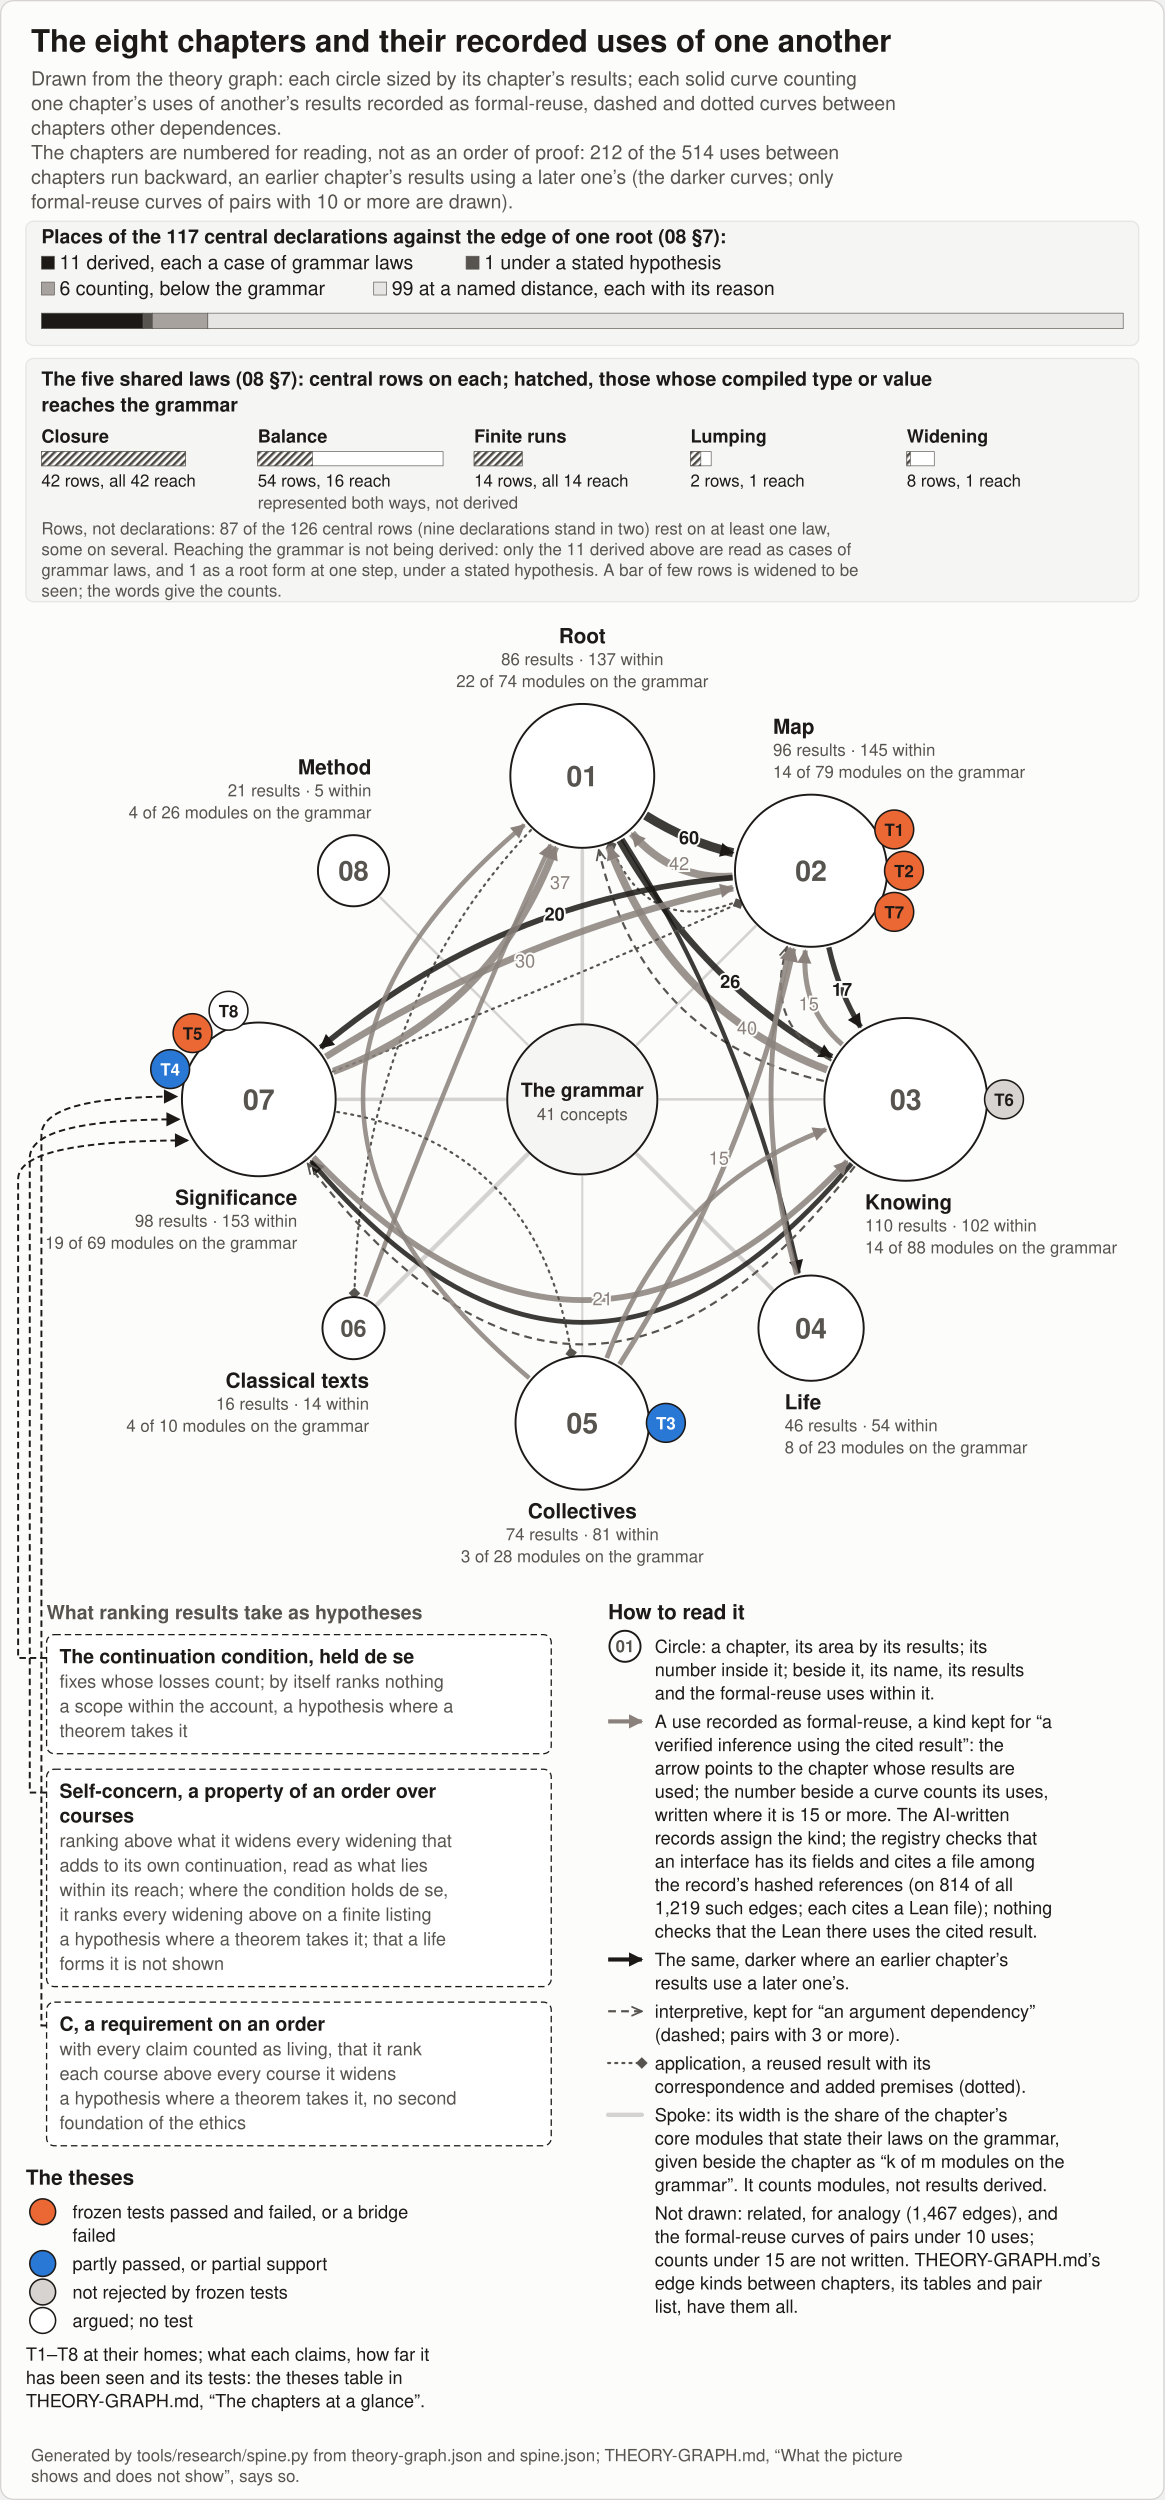
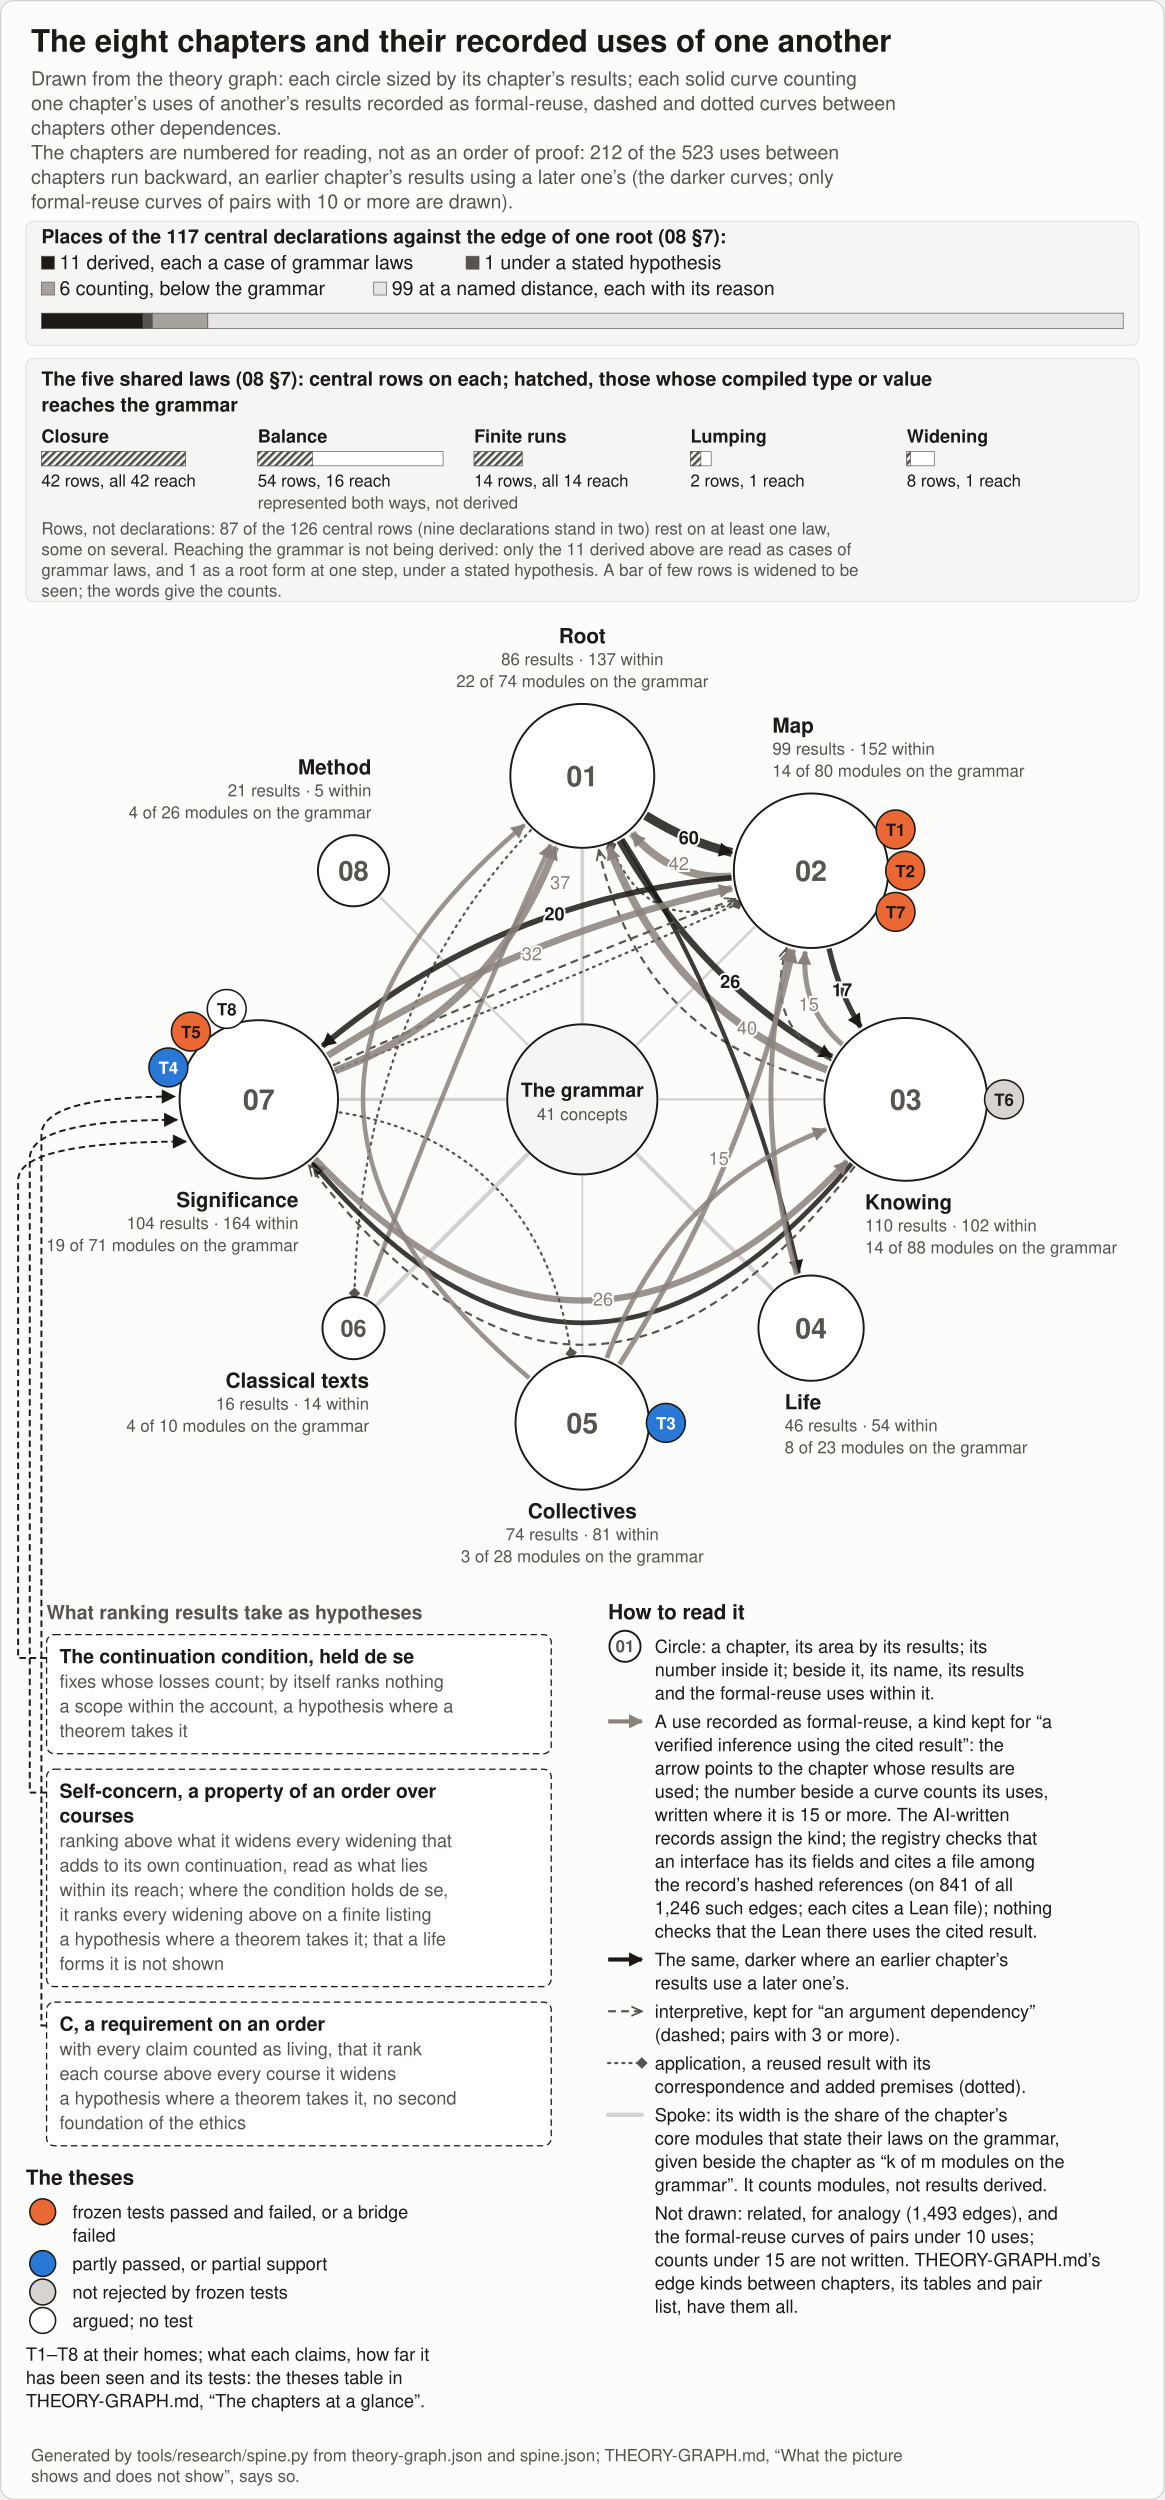
<svg xmlns="http://www.w3.org/2000/svg" viewBox="0 0 900 1932" width="900" height="1932" role="img" aria-labelledby="spine-title spine-desc" font-family="Helvetica, Arial, sans-serif">
  <defs>
    <marker id="fwd" viewBox="0 0 10 10" refX="9" refY="5" markerWidth="11" markerHeight="11" markerUnits="userSpaceOnUse" orient="auto">
      <path d="M0,0 L10,5 L0,10 z" fill="#8a817c" />
    </marker>
    <marker id="back" viewBox="0 0 10 10" refX="9" refY="5" markerWidth="11" markerHeight="11" markerUnits="userSpaceOnUse" orient="auto">
      <path d="M0,0 L10,5 L0,10 z" fill="#1c1917" />
    </marker>
    <marker id="thin" viewBox="0 0 10 10" refX="9" refY="5" markerWidth="9" markerHeight="9" markerUnits="userSpaceOnUse" orient="auto">
      <path d="M0,1 L9,5 L0,9" fill="none" stroke="#57534e" stroke-width="1.5" />
    </marker>
    <marker id="diamond" viewBox="0 0 10 10" refX="5" refY="5" markerWidth="9" markerHeight="9" markerUnits="userSpaceOnUse" orient="auto">
      <path d="M5,0 L10,5 L5,10 L0,5 z" fill="#57534e" />
    </marker>
    <pattern id="reach" width="4" height="4" patternUnits="userSpaceOnUse" patternTransform="rotate(45)">
      <rect width="4" height="4" fill="#ffffff" />
      <rect width="2" height="4" fill="#57534e" />
    </pattern>
  </defs>
  <rect x="0.5" y="0.5" width="899" height="1931" rx="10" fill="#fcfcfb" stroke="#d6d3d1" />
  <text x="24" y="40" font-size="24" font-weight="bold" text-anchor="start" fill="#1c1917">The eight chapters and their recorded uses of one another</text>
  <text x="24" y="66" font-size="15" text-anchor="start" fill="#57534e">Drawn from the theory graph: each circle sized by its chapter’s results; each solid curve counting</text>
  <text x="24" y="85" font-size="15" text-anchor="start" fill="#57534e">one chapter’s uses of another’s results recorded as formal-reuse, dashed and dotted curves between</text>
  <text x="24" y="104" font-size="15" text-anchor="start" fill="#57534e">chapters other dependences.</text>
-   <text x="24" y="123" font-size="15" text-anchor="start" fill="#57534e">The chapters are numbered for reading, not as an order of proof: 212 of the 514 uses between</text>
+   <text x="24" y="123" font-size="15" text-anchor="start" fill="#57534e">The chapters are numbered for reading, not as an order of proof: 212 of the 523 uses between</text>
  <text x="24" y="142" font-size="15" text-anchor="start" fill="#57534e">chapters run backward, an earlier chapter’s results using a later one’s (the darker curves; only</text>
  <text x="24" y="161" font-size="15" text-anchor="start" fill="#57534e">formal-reuse curves of pairs with 10 or more are drawn).</text>
  <rect x="20" y="171" width="860" height="96" rx="6" fill="#f5f5f4" stroke="#e7e5e4" />
  <text x="32" y="188" font-size="15" font-weight="bold" text-anchor="start" fill="#1c1917">Places of the 117 central declarations against the edge of one root (08 §7):</text>
  <rect x="32" y="198" width="10" height="10" fill="#1c1917" stroke="#57534e" stroke-width="0.5" />
  <text x="46" y="208" font-size="15" text-anchor="start" fill="#1c1917">11 derived, each a case of grammar laws</text>
  <rect x="360.2" y="198" width="10" height="10" fill="#57534e" stroke="#57534e" stroke-width="0.5" />
  <text x="374.2" y="208" font-size="15" text-anchor="start" fill="#1c1917">1 under a stated hypothesis</text>
  <rect x="32" y="218" width="10" height="10" fill="#a8a29e" stroke="#57534e" stroke-width="0.5" />
  <text x="46" y="228" font-size="15" text-anchor="start" fill="#1c1917">6 counting, below the grammar</text>
  <rect x="288.8" y="218" width="10" height="10" fill="#e7e5e4" stroke="#57534e" stroke-width="0.5" />
  <text x="302.8" y="228" font-size="15" text-anchor="start" fill="#1c1917">99 at a named distance, each with its reason</text>
  <rect x="32" y="242" width="78.6" height="12" fill="#1c1917" stroke="#57534e" stroke-width="0.5" />
  <rect x="110.6" y="242" width="7.1" height="12" fill="#57534e" stroke="#57534e" stroke-width="0.5" />
  <rect x="117.7" y="242" width="42.9" height="12" fill="#a8a29e" stroke="#57534e" stroke-width="0.5" />
  <rect x="160.6" y="242" width="707.4" height="12" fill="#e7e5e4" stroke="#57534e" stroke-width="0.5" />
  <rect x="20" y="277" width="860" height="188" rx="6" fill="#f5f5f4" stroke="#e7e5e4" />
  <text x="32" y="298" font-size="15" font-weight="bold" text-anchor="start" fill="#1c1917">The five shared laws (08 §7): central rows on each; hatched, those whose compiled type or value</text>
  <text x="32" y="318" font-size="15" font-weight="bold" text-anchor="start" fill="#1c1917">reaches the grammar</text>
  <text x="32" y="342" font-size="14" font-weight="bold" text-anchor="start" fill="#1c1917">Closure</text>
  <rect x="32" y="349" width="111.4" height="11" fill="#ffffff" stroke="#57534e" stroke-width="0.5" />
  <rect x="32" y="349" width="111.4" height="11" fill="url(#reach)" stroke="#57534e" stroke-width="0.5" />
  <text x="32" y="376" font-size="13" text-anchor="start" fill="#1c1917">42 rows, all 42 reach</text>
  <text x="199.2" y="342" font-size="14" font-weight="bold" text-anchor="start" fill="#1c1917">Balance</text>
  <rect x="199.2" y="349" width="143.2" height="11" fill="#ffffff" stroke="#57534e" stroke-width="0.5" />
  <rect x="199.2" y="349" width="42.4" height="11" fill="url(#reach)" stroke="#57534e" stroke-width="0.5" />
  <text x="199.2" y="376" font-size="13" text-anchor="start" fill="#1c1917">54 rows, 16 reach</text>
  <text x="199.2" y="393" font-size="13" text-anchor="start" fill="#57534e">represented both ways, not derived</text>
  <text x="366.4" y="342" font-size="14" font-weight="bold" text-anchor="start" fill="#1c1917">Finite runs</text>
  <rect x="366.4" y="349" width="37.1" height="11" fill="#ffffff" stroke="#57534e" stroke-width="0.5" />
  <rect x="366.4" y="349" width="37.1" height="11" fill="url(#reach)" stroke="#57534e" stroke-width="0.5" />
  <text x="366.4" y="376" font-size="13" text-anchor="start" fill="#1c1917">14 rows, all 14 reach</text>
  <text x="533.6" y="342" font-size="14" font-weight="bold" text-anchor="start" fill="#1c1917">Lumping</text>
  <rect x="533.6" y="349" width="16" height="11" fill="#ffffff" stroke="#57534e" stroke-width="0.5" />
  <rect x="533.6" y="349" width="8" height="11" fill="url(#reach)" stroke="#57534e" stroke-width="0.5" />
  <text x="533.6" y="376" font-size="13" text-anchor="start" fill="#1c1917">2 rows, 1 reach</text>
  <text x="700.8" y="342" font-size="14" font-weight="bold" text-anchor="start" fill="#1c1917">Widening</text>
  <rect x="700.8" y="349" width="21.2" height="11" fill="#ffffff" stroke="#57534e" stroke-width="0.5" />
  <rect x="700.8" y="349" width="2.7" height="11" fill="url(#reach)" stroke="#57534e" stroke-width="0.5" />
  <text x="700.8" y="376" font-size="13" text-anchor="start" fill="#1c1917">8 rows, 1 reach</text>
  <text x="32" y="413" font-size="13" text-anchor="start" fill="#57534e">Rows, not declarations: 87 of the 126 central rows (nine declarations stand in two) rest on at least one law,</text>
  <text x="32" y="429" font-size="13" text-anchor="start" fill="#57534e">some on several. Reaching the grammar is not being derived: only the 11 derived above are read as cases of</text>
  <text x="32" y="445" font-size="13" text-anchor="start" fill="#57534e">grammar laws, and 1 as a root form at one step, under a stated hypothesis. A bar of few rows is widened to be</text>
  <text x="32" y="461" font-size="13" text-anchor="start" fill="#57534e">seen; the words give the counts.</text>
  <line x1="450" y1="657.3" x2="450" y2="789.6" stroke="#a8a29e" stroke-opacity="0.45" stroke-width="2.8" stroke-linecap="round" />
-   <line x1="583.8" y1="715.8" x2="492.4" y2="807.2" stroke="#a8a29e" stroke-opacity="0.45" stroke-width="2.1" stroke-linecap="round" />
+   <line x1="583.1" y1="716.5" x2="492.4" y2="807.2" stroke="#a8a29e" stroke-opacity="0.45" stroke-width="2" stroke-linecap="round" />
  <line x1="635.1" y1="849.6" x2="510" y2="849.6" stroke="#a8a29e" stroke-opacity="0.45" stroke-width="2" stroke-linecap="round" />
  <line x1="596.6" y1="996.2" x2="492.4" y2="892.1" stroke="#a8a29e" stroke-opacity="0.45" stroke-width="3.1" stroke-linecap="round" />
  <line x1="450" y1="1046" x2="450" y2="909.6" stroke="#a8a29e" stroke-opacity="0.45" stroke-width="1.6" stroke-linecap="round" />
  <line x1="291.6" y1="1008" x2="407.6" y2="892.1" stroke="#a8a29e" stroke-opacity="0.45" stroke-width="3.4" stroke-linecap="round" />
-   <line x1="261.4" y1="849.6" x2="390" y2="849.6" stroke="#a8a29e" stroke-opacity="0.45" stroke-width="2.7" stroke-linecap="round" />
+   <line x1="263.2" y1="849.6" x2="390" y2="849.6" stroke="#a8a29e" stroke-opacity="0.45" stroke-width="2.6" stroke-linecap="round" />
  <line x1="294.1" y1="693.7" x2="407.6" y2="807.2" stroke="#a8a29e" stroke-opacity="0.45" stroke-width="1.9" stroke-linecap="round" />
  <circle cx="450" cy="849.6" r="58" fill="#f5f5f4" stroke="#1c1917" stroke-width="1.5" />
  <text x="450" y="847.6" font-size="15" font-weight="bold" text-anchor="middle" fill="#1c1917">The grammar</text>
  <text x="450" y="865.6" font-size="13" text-anchor="middle" fill="#57534e">41 concepts</text>
-   <path d="M498.9,630.2 Q532.3,651 566.6,659" fill="none" stroke="#1c1917" stroke-opacity="0.85" stroke-width="7" marker-end="url(#back)" />
-   <path d="M566.1,677.3 Q520,680.6 488.4,644" fill="none" stroke="#8a817c" stroke-opacity="0.85" stroke-width="6" marker-end="url(#fwd)" />
-   <path d="M570.7,696.2 Q501.7,724.9 472.3,653.9" fill="none" stroke="#57534e" stroke-width="1.7" stroke-dasharray="1.5 4" stroke-linecap="round" marker-end="url(#diamond)" />
+   <path d="M498.9,630.2 Q532.3,651 565.7,658.8" fill="none" stroke="#1c1917" stroke-opacity="0.85" stroke-width="7" marker-end="url(#back)" />
+   <path d="M565.2,677.3 Q520,680.6 488.4,644" fill="none" stroke="#8a817c" stroke-opacity="0.85" stroke-width="6" marker-end="url(#fwd)" />
+   <path d="M569.8,696.6 Q501.7,724.9 472.3,653.9" fill="none" stroke="#57534e" stroke-width="1.7" stroke-dasharray="1.5 4" stroke-linecap="round" marker-end="url(#diamond)" />
  <path d="M478.7,649.7 Q541.1,758.6 642.8,816.9" fill="none" stroke="#1c1917" stroke-opacity="0.85" stroke-width="4.9" marker-end="url(#back)" />
  <path d="M639.2,826.7 Q518.4,781.2 470.7,654.5" fill="none" stroke="#8a817c" stroke-opacity="0.85" stroke-width="5.9" marker-end="url(#fwd)" />
  <path d="M636.6,835.4 Q495.8,803.8 462.8,656.9" fill="none" stroke="#57534e" stroke-width="1.7" stroke-dasharray="6 4" marker-end="url(#thin)" />
  <path d="M481,648.3 Q576,797.5 617.3,983.8" fill="none" stroke="#1c1917" stroke-opacity="0.85" stroke-width="3.3" marker-end="url(#back)" />
  <path d="M410.3,641.5 Q279.7,779.1 273.9,999.4" fill="none" stroke="#57534e" stroke-width="1.7" stroke-dasharray="1.5 4" stroke-linecap="round" marker-end="url(#diamond)" />
  <path d="M282.3,1002 Q353.6,809.7 425.5,652.9" fill="none" stroke="#8a817c" stroke-opacity="0.85" stroke-width="3.5" marker-end="url(#fwd)" />
-   <path d="M640.5,732.1 Q648.6,767.4 665.1,793.7" fill="none" stroke="#1c1917" stroke-opacity="0.85" stroke-width="4.1" marker-end="url(#back)" />
-   <path d="M650.9,807.2 Q619,779.6 622.3,734.5" fill="none" stroke="#8a817c" stroke-opacity="0.85" stroke-width="3.9" marker-end="url(#fwd)" />
-   <path d="M642.5,819.6 Q589.5,791.9 608.3,731.8" fill="none" stroke="#57534e" stroke-width="1.7" stroke-dasharray="6 4" marker-end="url(#thin)" />
-   <path d="M566.2,678.2 Q385.6,694.1 247.8,809.6" fill="none" stroke="#1c1917" stroke-opacity="0.85" stroke-width="4.4" marker-end="url(#back)" />
-   <path d="M251.8,816.7 Q397.8,723.7 566.5,686.3" fill="none" stroke="#8a817c" stroke-opacity="0.85" stroke-width="5.2" marker-end="url(#fwd)" />
-   <path d="M257.4,828 Q416.2,768 570.5,698.3" fill="none" stroke="#57534e" stroke-width="1.7" stroke-dasharray="1.5 4" stroke-linecap="round" marker-end="url(#diamond)" />
-   <path d="M658.1,899.2 Q450,1145.6 240.3,897.3" fill="none" stroke="#1c1917" stroke-opacity="0.85" stroke-width="3.7" marker-end="url(#back)" />
-   <path d="M660.6,901.3 Q450,1177.6 237.8,899.3" fill="none" stroke="#57534e" stroke-width="1.7" stroke-dasharray="6 4" marker-end="url(#thin)" />
-   <path d="M242.2,894.2 Q450,1113.6 654.7,897.5" fill="none" stroke="#8a817c" stroke-opacity="0.85" stroke-width="4.5" marker-end="url(#fwd)" />
-   <path d="M615.6,985.2 Q578.8,849.6 610.6,732.5" fill="none" stroke="#8a817c" stroke-opacity="0.85" stroke-width="3.8" marker-end="url(#fwd)" />
+   <path d="M640.7,733 Q648.6,767.4 665.1,793.7" fill="none" stroke="#1c1917" stroke-opacity="0.85" stroke-width="4.1" marker-end="url(#back)" />
+   <path d="M650.9,807.2 Q619,779.6 622.2,735.4" fill="none" stroke="#8a817c" stroke-opacity="0.85" stroke-width="3.9" marker-end="url(#fwd)" />
+   <path d="M642.5,819.6 Q589.5,791.9 608,732.7" fill="none" stroke="#57534e" stroke-width="1.7" stroke-dasharray="6 4" marker-end="url(#thin)" />
+   <path d="M565.3,678.3 Q385.6,694.1 249.2,808.4" fill="none" stroke="#1c1917" stroke-opacity="0.85" stroke-width="4.4" marker-end="url(#back)" />
+   <path d="M253.3,815.7 Q397.8,723.7 565.6,686.5" fill="none" stroke="#8a817c" stroke-opacity="0.85" stroke-width="5.3" marker-end="url(#fwd)" />
+   <path d="M257.4,823.3 Q410.1,753.3 568,694.7" fill="none" stroke="#57534e" stroke-width="1.7" stroke-dasharray="6 4" marker-end="url(#thin)" />
+   <path d="M259.1,827.3 Q416.2,768 569.6,698.7" fill="none" stroke="#57534e" stroke-width="1.7" stroke-dasharray="1.5 4" stroke-linecap="round" marker-end="url(#diamond)" />
+   <path d="M658.1,899.2 Q450,1145.6 241.4,898.7" fill="none" stroke="#1c1917" stroke-opacity="0.85" stroke-width="3.7" marker-end="url(#back)" />
+   <path d="M660.6,901.3 Q450,1177.6 238.9,900.7" fill="none" stroke="#57534e" stroke-width="1.7" stroke-dasharray="6 4" marker-end="url(#thin)" />
+   <path d="M243.4,895.5 Q450,1113.6 654.7,897.5" fill="none" stroke="#8a817c" stroke-opacity="0.85" stroke-width="4.9" marker-end="url(#fwd)" />
+   <path d="M615.6,985.2 Q578.8,849.6 610.3,733.4" fill="none" stroke="#8a817c" stroke-opacity="0.85" stroke-width="3.8" marker-end="url(#fwd)" />
  <path d="M409,1065 Q154,849.6 405.2,637.5" fill="none" stroke="#8a817c" stroke-opacity="0.85" stroke-width="3.5" marker-end="url(#fwd)" />
-   <path d="M478.8,1054.4 Q576,901.8 613.4,733.2" fill="none" stroke="#8a817c" stroke-opacity="0.85" stroke-width="3.9" marker-end="url(#fwd)" />
+   <path d="M478.8,1054.4 Q576,901.8 613.2,734.1" fill="none" stroke="#8a817c" stroke-opacity="0.85" stroke-width="3.9" marker-end="url(#fwd)" />
  <path d="M468.9,1049.5 Q518.4,918.1 638.3,872.9" fill="none" stroke="#8a817c" stroke-opacity="0.85" stroke-width="3.7" marker-end="url(#fwd)" />
-   <path d="M257.5,828 Q381.6,781.2 429.3,654.5" fill="none" stroke="#8a817c" stroke-opacity="0.85" stroke-width="5.7" marker-end="url(#fwd)" />
-   <path d="M260.6,859.3 Q415.5,884.1 441.4,1045.7" fill="none" stroke="#57534e" stroke-width="1.7" stroke-dasharray="1.5 4" stroke-linecap="round" marker-end="url(#diamond)" />
+   <path d="M259.1,827.4 Q381.6,781.2 429.3,654.5" fill="none" stroke="#8a817c" stroke-opacity="0.85" stroke-width="5.7" marker-end="url(#fwd)" />
+   <path d="M262.4,859.6 Q415.5,884.1 441.4,1045.7" fill="none" stroke="#57534e" stroke-width="1.7" stroke-dasharray="1.5 4" stroke-linecap="round" marker-end="url(#diamond)" />
  <circle cx="450" cy="599.6" r="55.6" fill="#ffffff" stroke="#1c1917" stroke-width="1.5" />
  <text x="450" y="607.6" font-size="22" font-weight="bold" text-anchor="middle" fill="#57534e">01</text>
  <text x="450" y="497" font-size="16" font-weight="bold" text-anchor="middle" fill="#1c1917" stroke="#fcfcfb" stroke-width="3" paint-order="stroke">Root</text>
  <text x="450" y="514" font-size="13" text-anchor="middle" fill="#57534e" stroke="#fcfcfb" stroke-width="3" paint-order="stroke">86 results · 137 within</text>
  <text x="450" y="531" font-size="13" text-anchor="middle" fill="#57534e" stroke="#fcfcfb" stroke-width="3" paint-order="stroke">22 of 74 modules on the grammar</text>
-   <circle cx="626.8" cy="672.9" r="58.8" fill="#ffffff" stroke="#1c1917" stroke-width="1.5" />
+   <circle cx="626.8" cy="672.9" r="59.7" fill="#ffffff" stroke="#1c1917" stroke-width="1.5" />
  <text x="626.8" y="680.8" font-size="22" font-weight="bold" text-anchor="middle" fill="#57534e">02</text>
-   <text x="597.4" y="567.1" font-size="16" font-weight="bold" text-anchor="start" fill="#1c1917" stroke="#fcfcfb" stroke-width="3" paint-order="stroke">Map</text>
-   <text x="597.4" y="584.1" font-size="13" text-anchor="start" fill="#57534e" stroke="#fcfcfb" stroke-width="3" paint-order="stroke">96 results · 145 within</text>
-   <text x="597.4" y="601.1" font-size="13" text-anchor="start" fill="#57534e" stroke="#fcfcfb" stroke-width="3" paint-order="stroke">14 of 79 modules on the grammar</text>
+   <text x="596.9" y="566.2" font-size="16" font-weight="bold" text-anchor="start" fill="#1c1917" stroke="#fcfcfb" stroke-width="3" paint-order="stroke">Map</text>
+   <text x="596.9" y="583.2" font-size="13" text-anchor="start" fill="#57534e" stroke="#fcfcfb" stroke-width="3" paint-order="stroke">99 results · 152 within</text>
+   <text x="596.9" y="600.2" font-size="13" text-anchor="start" fill="#57534e" stroke="#fcfcfb" stroke-width="3" paint-order="stroke">14 of 80 modules on the grammar</text>
  <circle cx="700" cy="849.6" r="62.9" fill="#ffffff" stroke="#1c1917" stroke-width="1.5" />
  <text x="700" y="857.6" font-size="22" font-weight="bold" text-anchor="middle" fill="#57534e">03</text>
  <text x="668.5" y="934.6" font-size="16" font-weight="bold" text-anchor="start" fill="#1c1917" stroke="#fcfcfb" stroke-width="3" paint-order="stroke">Knowing</text>
  <text x="668.5" y="951.6" font-size="13" text-anchor="start" fill="#57534e" stroke="#fcfcfb" stroke-width="3" paint-order="stroke">110 results · 102 within</text>
  <text x="668.5" y="968.6" font-size="13" text-anchor="start" fill="#57534e" stroke="#fcfcfb" stroke-width="3" paint-order="stroke">14 of 88 modules on the grammar</text>
  <circle cx="626.8" cy="1026.4" r="40.7" fill="#ffffff" stroke="#1c1917" stroke-width="1.5" />
  <text x="626.8" y="1034.3" font-size="22" font-weight="bold" text-anchor="middle" fill="#57534e">04</text>
  <text x="606.4" y="1089.1" font-size="16" font-weight="bold" text-anchor="start" fill="#1c1917" stroke="#fcfcfb" stroke-width="3" paint-order="stroke">Life</text>
  <text x="606.4" y="1106.1" font-size="13" text-anchor="start" fill="#57534e" stroke="#fcfcfb" stroke-width="3" paint-order="stroke">46 results · 54 within</text>
  <text x="606.4" y="1123.1" font-size="13" text-anchor="start" fill="#57534e" stroke="#fcfcfb" stroke-width="3" paint-order="stroke">8 of 23 modules on the grammar</text>
  <circle cx="450" cy="1099.6" r="51.6" fill="#ffffff" stroke="#1c1917" stroke-width="1.5" />
  <text x="450" y="1107.6" font-size="22" font-weight="bold" text-anchor="middle" fill="#57534e">05</text>
  <text x="450" y="1173.3" font-size="16" font-weight="bold" text-anchor="middle" fill="#1c1917" stroke="#fcfcfb" stroke-width="3" paint-order="stroke">Collectives</text>
  <text x="450" y="1190.3" font-size="13" text-anchor="middle" fill="#57534e" stroke="#fcfcfb" stroke-width="3" paint-order="stroke">74 results · 81 within</text>
  <text x="450" y="1207.3" font-size="13" text-anchor="middle" fill="#57534e" stroke="#fcfcfb" stroke-width="3" paint-order="stroke">3 of 28 modules on the grammar</text>
  <circle cx="273.2" cy="1026.4" r="24" fill="#ffffff" stroke="#1c1917" stroke-width="1.5" />
  <text x="273.2" y="1032.9" font-size="18" font-weight="bold" text-anchor="middle" fill="#57534e">06</text>
  <text x="285.2" y="1072.4" font-size="16" font-weight="bold" text-anchor="end" fill="#1c1917" stroke="#fcfcfb" stroke-width="3" paint-order="stroke">Classical texts</text>
  <text x="285.2" y="1089.4" font-size="13" text-anchor="end" fill="#57534e" stroke="#fcfcfb" stroke-width="3" paint-order="stroke">16 results · 14 within</text>
  <text x="285.2" y="1106.4" font-size="13" text-anchor="end" fill="#57534e" stroke="#fcfcfb" stroke-width="3" paint-order="stroke">4 of 10 modules on the grammar</text>
-   <circle cx="200" cy="849.6" r="59.4" fill="#ffffff" stroke="#1c1917" stroke-width="1.5" />
+   <circle cx="200" cy="849.6" r="61.2" fill="#ffffff" stroke="#1c1917" stroke-width="1.5" />
  <text x="200" y="857.6" font-size="22" font-weight="bold" text-anchor="middle" fill="#57534e">07</text>
-   <text x="229.7" y="931" font-size="16" font-weight="bold" text-anchor="end" fill="#1c1917" stroke="#fcfcfb" stroke-width="3" paint-order="stroke">Significance</text>
-   <text x="229.7" y="948" font-size="13" text-anchor="end" fill="#57534e" stroke="#fcfcfb" stroke-width="3" paint-order="stroke">98 results · 153 within</text>
-   <text x="229.7" y="965" font-size="13" text-anchor="end" fill="#57534e" stroke="#fcfcfb" stroke-width="3" paint-order="stroke">19 of 69 modules on the grammar</text>
+   <text x="230.6" y="932.8" font-size="16" font-weight="bold" text-anchor="end" fill="#1c1917" stroke="#fcfcfb" stroke-width="3" paint-order="stroke">Significance</text>
+   <text x="230.6" y="949.8" font-size="13" text-anchor="end" fill="#57534e" stroke="#fcfcfb" stroke-width="3" paint-order="stroke">104 results · 164 within</text>
+   <text x="230.6" y="966.8" font-size="13" text-anchor="end" fill="#57534e" stroke="#fcfcfb" stroke-width="3" paint-order="stroke">19 of 71 modules on the grammar</text>
  <circle cx="273.2" cy="672.9" r="27.5" fill="#ffffff" stroke="#1c1917" stroke-width="1.5" />
  <text x="273.2" y="680.4" font-size="21" font-weight="bold" text-anchor="middle" fill="#57534e">08</text>
  <text x="287" y="598.4" font-size="16" font-weight="bold" text-anchor="end" fill="#1c1917" stroke="#fcfcfb" stroke-width="3" paint-order="stroke">Method</text>
  <text x="287" y="615.4" font-size="13" text-anchor="end" fill="#57534e" stroke="#fcfcfb" stroke-width="3" paint-order="stroke">21 results · 5 within</text>
  <text x="287" y="632.4" font-size="13" text-anchor="end" fill="#57534e" stroke="#fcfcfb" stroke-width="3" paint-order="stroke">4 of 26 modules on the grammar</text>
-   <circle cx="691.1" cy="641" r="15" fill="#eb6834" stroke="#1c1917" stroke-width="1.2" />
-   <text x="691.1" y="646" font-size="13" font-weight="bold" text-anchor="middle" fill="#1c1917">T1</text>
-   <circle cx="698.6" cy="672.9" r="15" fill="#eb6834" stroke="#1c1917" stroke-width="1.2" />
-   <text x="698.6" y="677.9" font-size="13" font-weight="bold" text-anchor="middle" fill="#1c1917">T2</text>
-   <circle cx="691.1" cy="704.7" r="15" fill="#eb6834" stroke="#1c1917" stroke-width="1.2" />
-   <text x="691.1" y="709.7" font-size="13" font-weight="bold" text-anchor="middle" fill="#1c1917">T7</text>
+   <circle cx="692.1" cy="641" r="15" fill="#eb6834" stroke="#1c1917" stroke-width="1.2" />
+   <text x="692.1" y="646" font-size="13" font-weight="bold" text-anchor="middle" fill="#1c1917">T1</text>
+   <circle cx="699.5" cy="672.9" r="15" fill="#eb6834" stroke="#1c1917" stroke-width="1.2" />
+   <text x="699.5" y="677.9" font-size="13" font-weight="bold" text-anchor="middle" fill="#1c1917">T2</text>
+   <circle cx="692.1" cy="704.7" r="15" fill="#eb6834" stroke="#1c1917" stroke-width="1.2" />
+   <text x="692.1" y="709.7" font-size="13" font-weight="bold" text-anchor="middle" fill="#1c1917">T7</text>
  <circle cx="514.6" cy="1099.6" r="15" fill="#2a78d6" stroke="#1c1917" stroke-width="1.2" />
  <text x="514.6" y="1104.6" font-size="13" font-weight="bold" text-anchor="middle" fill="#ffffff">T3</text>
-   <circle cx="131.5" cy="826.2" r="15" fill="#2a78d6" stroke="#1c1917" stroke-width="1.2" />
-   <text x="131.5" y="831.2" font-size="13" font-weight="bold" text-anchor="middle" fill="#ffffff">T4</text>
-   <circle cx="148.8" cy="798.4" r="15" fill="#eb6834" stroke="#1c1917" stroke-width="1.2" />
-   <text x="148.8" y="803.4" font-size="13" font-weight="bold" text-anchor="middle" fill="#1c1917">T5</text>
-   <circle cx="176.6" cy="781.1" r="15" fill="#ffffff" stroke="#1c1917" stroke-width="1.2" />
-   <text x="176.6" y="786.1" font-size="13" font-weight="bold" text-anchor="middle" fill="#1c1917">T8</text>
+   <circle cx="130.1" cy="824.9" r="15" fill="#2a78d6" stroke="#1c1917" stroke-width="1.2" />
+   <text x="130.1" y="829.9" font-size="13" font-weight="bold" text-anchor="middle" fill="#ffffff">T4</text>
+   <circle cx="147.5" cy="797.2" r="15" fill="#eb6834" stroke="#1c1917" stroke-width="1.2" />
+   <text x="147.5" y="802.2" font-size="13" font-weight="bold" text-anchor="middle" fill="#1c1917">T5</text>
+   <circle cx="175.2" cy="779.7" r="15" fill="#ffffff" stroke="#1c1917" stroke-width="1.2" />
+   <text x="175.2" y="784.7" font-size="13" font-weight="bold" text-anchor="middle" fill="#1c1917">T8</text>
  <circle cx="775.9" cy="849.6" r="15" fill="#d6d3d1" stroke="#1c1917" stroke-width="1.2" />
  <text x="775.9" y="854.6" font-size="13" font-weight="bold" text-anchor="middle" fill="#1c1917">T6</text>
-   <text x="532.5" y="652.3" font-size="14" font-weight="bold" text-anchor="middle" fill="#1c1917" stroke="#fcfcfb" stroke-width="3" paint-order="stroke">60</text>
-   <text x="524.8" y="672.4" font-size="14" text-anchor="middle" fill="#8a817c" stroke="#fcfcfb" stroke-width="3" paint-order="stroke">42</text>
+   <text x="532.3" y="652.3" font-size="14" font-weight="bold" text-anchor="middle" fill="#1c1917" stroke="#fcfcfb" stroke-width="3" paint-order="stroke">60</text>
+   <text x="524.6" y="672.4" font-size="14" text-anchor="middle" fill="#8a817c" stroke="#fcfcfb" stroke-width="3" paint-order="stroke">42</text>
  <text x="577.3" y="799.4" font-size="14" text-anchor="middle" fill="#8a817c" stroke="#fcfcfb" stroke-width="3" paint-order="stroke">40</text>
-   <text x="432.8" y="687" font-size="14" text-anchor="middle" fill="#8a817c" stroke="#fcfcfb" stroke-width="3" paint-order="stroke">37</text>
-   <text x="405.8" y="747.6" font-size="14" text-anchor="middle" fill="#8a817c" stroke="#fcfcfb" stroke-width="3" paint-order="stroke">30</text>
+   <text x="432.9" y="687" font-size="14" text-anchor="middle" fill="#8a817c" stroke="#fcfcfb" stroke-width="3" paint-order="stroke">37</text>
+   <text x="411" y="742.1" font-size="14" text-anchor="middle" fill="#8a817c" stroke="#fcfcfb" stroke-width="3" paint-order="stroke">32</text>
  <text x="564.3" y="763.5" font-size="14" font-weight="bold" text-anchor="middle" fill="#1c1917" stroke="#fcfcfb" stroke-width="3" paint-order="stroke">26</text>
-   <text x="465.7" y="1008.7" font-size="14" text-anchor="middle" fill="#8a817c" stroke="#fcfcfb" stroke-width="3" paint-order="stroke">21</text>
-   <text x="428.6" y="711.4" font-size="14" font-weight="bold" text-anchor="middle" fill="#1c1917" stroke="#fcfcfb" stroke-width="3" paint-order="stroke">20</text>
-   <text x="650.7" y="769.6" font-size="14" font-weight="bold" text-anchor="middle" fill="#1c1917" stroke="#fcfcfb" stroke-width="3" paint-order="stroke">17</text>
-   <text x="625" y="780.8" font-size="14" text-anchor="middle" fill="#8a817c" stroke="#fcfcfb" stroke-width="3" paint-order="stroke">15</text>
-   <text x="555.5" y="900" font-size="14" text-anchor="middle" fill="#8a817c" stroke="#fcfcfb" stroke-width="3" paint-order="stroke">15</text>
+   <text x="466" y="1009" font-size="14" text-anchor="middle" fill="#8a817c" stroke="#fcfcfb" stroke-width="3" paint-order="stroke">26</text>
+   <text x="428.5" y="711.2" font-size="14" font-weight="bold" text-anchor="middle" fill="#1c1917" stroke="#fcfcfb" stroke-width="3" paint-order="stroke">20</text>
+   <text x="650.7" y="769.9" font-size="14" font-weight="bold" text-anchor="middle" fill="#1c1917" stroke="#fcfcfb" stroke-width="3" paint-order="stroke">17</text>
+   <text x="625" y="781.1" font-size="14" text-anchor="middle" fill="#8a817c" stroke="#fcfcfb" stroke-width="3" paint-order="stroke">15</text>
+   <text x="555.4" y="900.2" font-size="14" text-anchor="middle" fill="#8a817c" stroke="#fcfcfb" stroke-width="3" paint-order="stroke">15</text>
  <text x="36" y="1251.3" font-size="15" font-weight="bold" text-anchor="start" fill="#57534e">What ranking results take as hypotheses</text>
  <rect x="36" y="1263.256" width="390" height="92" rx="6" fill="#ffffff" stroke="#1c1917" stroke-dasharray="5 3" />
  <text x="46" y="1285.3" font-size="15" font-weight="bold" text-anchor="start" fill="#1c1917">The continuation condition, held de se</text>
  <text x="46" y="1304.3" font-size="14" text-anchor="start" fill="#57534e">fixes whose losses count; by itself ranks nothing</text>
  <text x="46" y="1323.3" font-size="14" text-anchor="start" fill="#57534e">a scope within the account, a hypothesis where a</text>
  <text x="46" y="1342.3" font-size="14" text-anchor="start" fill="#57534e">theorem takes it</text>
-   <path d="M36,1281.3 L14,1281.3 L14,911.3 Q14,881.3 145.1,881.3" fill="none" stroke="#1c1917" stroke-width="1.5" stroke-dasharray="5 3" marker-end="url(#back)" />
+   <path d="M36,1281.3 L14,1281.3 L14,912.2 Q14,882.2 143.5,882.2" fill="none" stroke="#1c1917" stroke-width="1.5" stroke-dasharray="5 3" marker-end="url(#back)" />
  <rect x="36" y="1367.256" width="390" height="168" rx="6" fill="#ffffff" stroke="#1c1917" stroke-dasharray="5 3" />
  <text x="46" y="1389.3" font-size="15" font-weight="bold" text-anchor="start" fill="#1c1917">Self-concern, a property of an order over</text>
  <text x="46" y="1408.3" font-size="15" font-weight="bold" text-anchor="start" fill="#1c1917">courses</text>
  <text x="46" y="1427.3" font-size="14" text-anchor="start" fill="#57534e">ranking above what it widens every widening that</text>
  <text x="46" y="1446.3" font-size="14" text-anchor="start" fill="#57534e">adds to its own continuation, read as what lies</text>
  <text x="46" y="1465.3" font-size="14" text-anchor="start" fill="#57534e">within its reach; where the condition holds de se,</text>
  <text x="46" y="1484.3" font-size="14" text-anchor="start" fill="#57534e">it ranks every widening above on a finite listing</text>
  <text x="46" y="1503.3" font-size="14" text-anchor="start" fill="#57534e">a hypothesis where a theorem takes it; that a life</text>
  <text x="46" y="1522.3" font-size="14" text-anchor="start" fill="#57534e">forms it is not shown</text>
-   <path d="M36,1385.3 L23,1385.3 L23,895 Q23,865 138.5,865" fill="none" stroke="#1c1917" stroke-width="1.5" stroke-dasharray="5 3" marker-end="url(#back)" />
+   <path d="M36,1385.3 L23,1385.3 L23,895.4 Q23,865.4 136.7,865.4" fill="none" stroke="#1c1917" stroke-width="1.5" stroke-dasharray="5 3" marker-end="url(#back)" />
  <rect x="36" y="1547.256" width="390" height="111" rx="6" fill="#ffffff" stroke="#1c1917" stroke-dasharray="5 3" />
  <text x="46" y="1569.3" font-size="15" font-weight="bold" text-anchor="start" fill="#1c1917">C, a requirement on an order</text>
  <text x="46" y="1588.3" font-size="14" text-anchor="start" fill="#57534e">with every claim counted as living, that it rank</text>
  <text x="46" y="1607.3" font-size="14" text-anchor="start" fill="#57534e">each course above every course it widens</text>
  <text x="46" y="1626.3" font-size="14" text-anchor="start" fill="#57534e">a hypothesis where a theorem takes it, no second</text>
  <text x="46" y="1645.3" font-size="14" text-anchor="start" fill="#57534e">foundation of the ethics</text>
-   <path d="M36,1565.3 L32,1565.3 L32,877.4 Q32,847.4 136.6,847.4" fill="none" stroke="#1c1917" stroke-width="1.5" stroke-dasharray="5 3" marker-end="url(#back)" />
+   <path d="M36,1565.3 L32,1565.3 L32,877.4 Q32,847.4 134.9,847.4" fill="none" stroke="#1c1917" stroke-width="1.5" stroke-dasharray="5 3" marker-end="url(#back)" />
  <text x="20" y="1688.3" font-size="16" font-weight="bold" text-anchor="start" fill="#1c1917">The theses</text>
  <circle cx="33" cy="1709.256" r="10" fill="#eb6834" stroke="#1c1917" stroke-width="1.2" />
  <text x="56" y="1714.3" font-size="14" text-anchor="start" fill="#1c1917">frozen tests passed and failed, or a bridge</text>
  <text x="56" y="1732.3" font-size="14" text-anchor="start" fill="#1c1917">failed</text>
  <circle cx="33" cy="1749.256" r="10" fill="#2a78d6" stroke="#1c1917" stroke-width="1.2" />
  <text x="56" y="1754.3" font-size="14" text-anchor="start" fill="#1c1917">partly passed, or partial support</text>
  <circle cx="33" cy="1771.256" r="10" fill="#d6d3d1" stroke="#1c1917" stroke-width="1.2" />
  <text x="56" y="1776.3" font-size="14" text-anchor="start" fill="#1c1917">not rejected by frozen tests</text>
  <circle cx="33" cy="1793.256" r="10" fill="#ffffff" stroke="#1c1917" stroke-width="1.2" />
  <text x="56" y="1798.3" font-size="14" text-anchor="start" fill="#1c1917">argued; no test</text>
  <text x="20" y="1824.3" font-size="14" text-anchor="start" fill="#1c1917">T1–T8 at their homes; what each claims, how far it</text>
  <text x="20" y="1842.3" font-size="14" text-anchor="start" fill="#1c1917">has been seen and its tests: the theses table in</text>
  <text x="20" y="1860.3" font-size="14" text-anchor="start" fill="#1c1917">THEORY-GRAPH.md, “The chapters at a glance”.</text>
  <text x="470" y="1251.3" font-size="16" font-weight="bold" text-anchor="start" fill="#1c1917">How to read it</text>
  <circle cx="483" cy="1272.256" r="12" fill="#ffffff" stroke="#1c1917" stroke-width="1.5" />
  <text x="483" y="1276.8" font-size="13" font-weight="bold" text-anchor="middle" fill="#57534e">01</text>
  <text x="506" y="1277.3" font-size="14" text-anchor="start" fill="#1c1917">Circle: a chapter, its area by its results; its</text>
  <text x="506" y="1295.3" font-size="14" text-anchor="start" fill="#1c1917">number inside it; beside it, its name, its results</text>
  <text x="506" y="1313.3" font-size="14" text-anchor="start" fill="#1c1917">and the formal-reuse uses within it.</text>
  <line x1="470" y1="1330.3" x2="496" y2="1330.3" stroke="#8a817c" stroke-width="3.2" marker-end="url(#fwd)" />
  <text x="506" y="1335.3" font-size="14" text-anchor="start" fill="#1c1917">A use recorded as formal-reuse, a kind kept for “a</text>
  <text x="506" y="1353.3" font-size="14" text-anchor="start" fill="#1c1917">verified inference using the cited result”: the</text>
  <text x="506" y="1371.3" font-size="14" text-anchor="start" fill="#1c1917">arrow points to the chapter whose results are</text>
  <text x="506" y="1389.3" font-size="14" text-anchor="start" fill="#1c1917">used; the number beside a curve counts its uses,</text>
  <text x="506" y="1407.3" font-size="14" text-anchor="start" fill="#1c1917">written where it is 15 or more. The AI-written</text>
  <text x="506" y="1425.3" font-size="14" text-anchor="start" fill="#1c1917">records assign the kind; the registry checks that</text>
  <text x="506" y="1443.3" font-size="14" text-anchor="start" fill="#1c1917">an interface has its fields and cites a file among</text>
-   <text x="506" y="1461.3" font-size="14" text-anchor="start" fill="#1c1917">the record’s hashed references (on 814 of all</text>
-   <text x="506" y="1479.3" font-size="14" text-anchor="start" fill="#1c1917">1,219 such edges; each cites a Lean file); nothing</text>
+   <text x="506" y="1461.3" font-size="14" text-anchor="start" fill="#1c1917">the record’s hashed references (on 841 of all</text>
+   <text x="506" y="1479.3" font-size="14" text-anchor="start" fill="#1c1917">1,246 such edges; each cites a Lean file); nothing</text>
  <text x="506" y="1497.3" font-size="14" text-anchor="start" fill="#1c1917">checks that the Lean there uses the cited result.</text>
  <line x1="470" y1="1514.3" x2="496" y2="1514.3" stroke="#1c1917" stroke-width="3.2" marker-end="url(#back)" />
  <text x="506" y="1519.3" font-size="14" text-anchor="start" fill="#1c1917">The same, darker where an earlier chapter’s</text>
  <text x="506" y="1537.3" font-size="14" text-anchor="start" fill="#1c1917">results use a later one’s.</text>
  <line x1="470" y1="1554.3" x2="496" y2="1554.3" stroke="#57534e" stroke-width="1.7" stroke-dasharray="6 4" marker-end="url(#thin)" />
  <text x="506" y="1559.3" font-size="14" text-anchor="start" fill="#1c1917">interpretive, kept for “an argument dependency”</text>
  <text x="506" y="1577.3" font-size="14" text-anchor="start" fill="#1c1917">(dashed; pairs with 3 or more).</text>
  <line x1="470" y1="1594.3" x2="496" y2="1594.3" stroke="#57534e" stroke-width="1.7" stroke-dasharray="1.5 4" stroke-linecap="round" marker-end="url(#diamond)" />
  <text x="506" y="1599.3" font-size="14" text-anchor="start" fill="#1c1917">application, a reused result with its</text>
  <text x="506" y="1617.3" font-size="14" text-anchor="start" fill="#1c1917">correspondence and added premises (dotted).</text>
  <line x1="470" y1="1634.3" x2="496" y2="1634.3" stroke="#a8a29e" stroke-opacity="0.45" stroke-width="3.4" stroke-linecap="round" />
  <text x="506" y="1639.3" font-size="14" text-anchor="start" fill="#1c1917">Spoke: its width is the share of the chapter’s</text>
  <text x="506" y="1657.3" font-size="14" text-anchor="start" fill="#1c1917">core modules that state their laws on the grammar,</text>
  <text x="506" y="1675.3" font-size="14" text-anchor="start" fill="#1c1917">given beside the chapter as “k of m modules on the</text>
  <text x="506" y="1693.3" font-size="14" text-anchor="start" fill="#1c1917">grammar”. It counts modules, not results derived.</text>
-   <text x="506" y="1715.3" font-size="14" text-anchor="start" fill="#1c1917">Not drawn: related, for analogy (1,467 edges), and</text>
+   <text x="506" y="1715.3" font-size="14" text-anchor="start" fill="#1c1917">Not drawn: related, for analogy (1,493 edges), and</text>
  <text x="506" y="1733.3" font-size="14" text-anchor="start" fill="#1c1917">the formal-reuse curves of pairs under 10 uses;</text>
  <text x="506" y="1751.3" font-size="14" text-anchor="start" fill="#1c1917">counts under 15 are not written. THEORY-GRAPH.md’s</text>
  <text x="506" y="1769.3" font-size="14" text-anchor="start" fill="#1c1917">edge kinds between chapters, its tables and pair</text>
  <text x="506" y="1787.3" font-size="14" text-anchor="start" fill="#1c1917">list, have them all.</text>
  <text x="24" y="1902" font-size="13" text-anchor="start" fill="#57534e">Generated by tools/research/spine.py from theory-graph.json and spine.json; THEORY-GRAPH.md, “What the picture</text>
  <text x="24" y="1918" font-size="13" text-anchor="start" fill="#57534e">shows and does not show”, says so.</text>
</svg>
